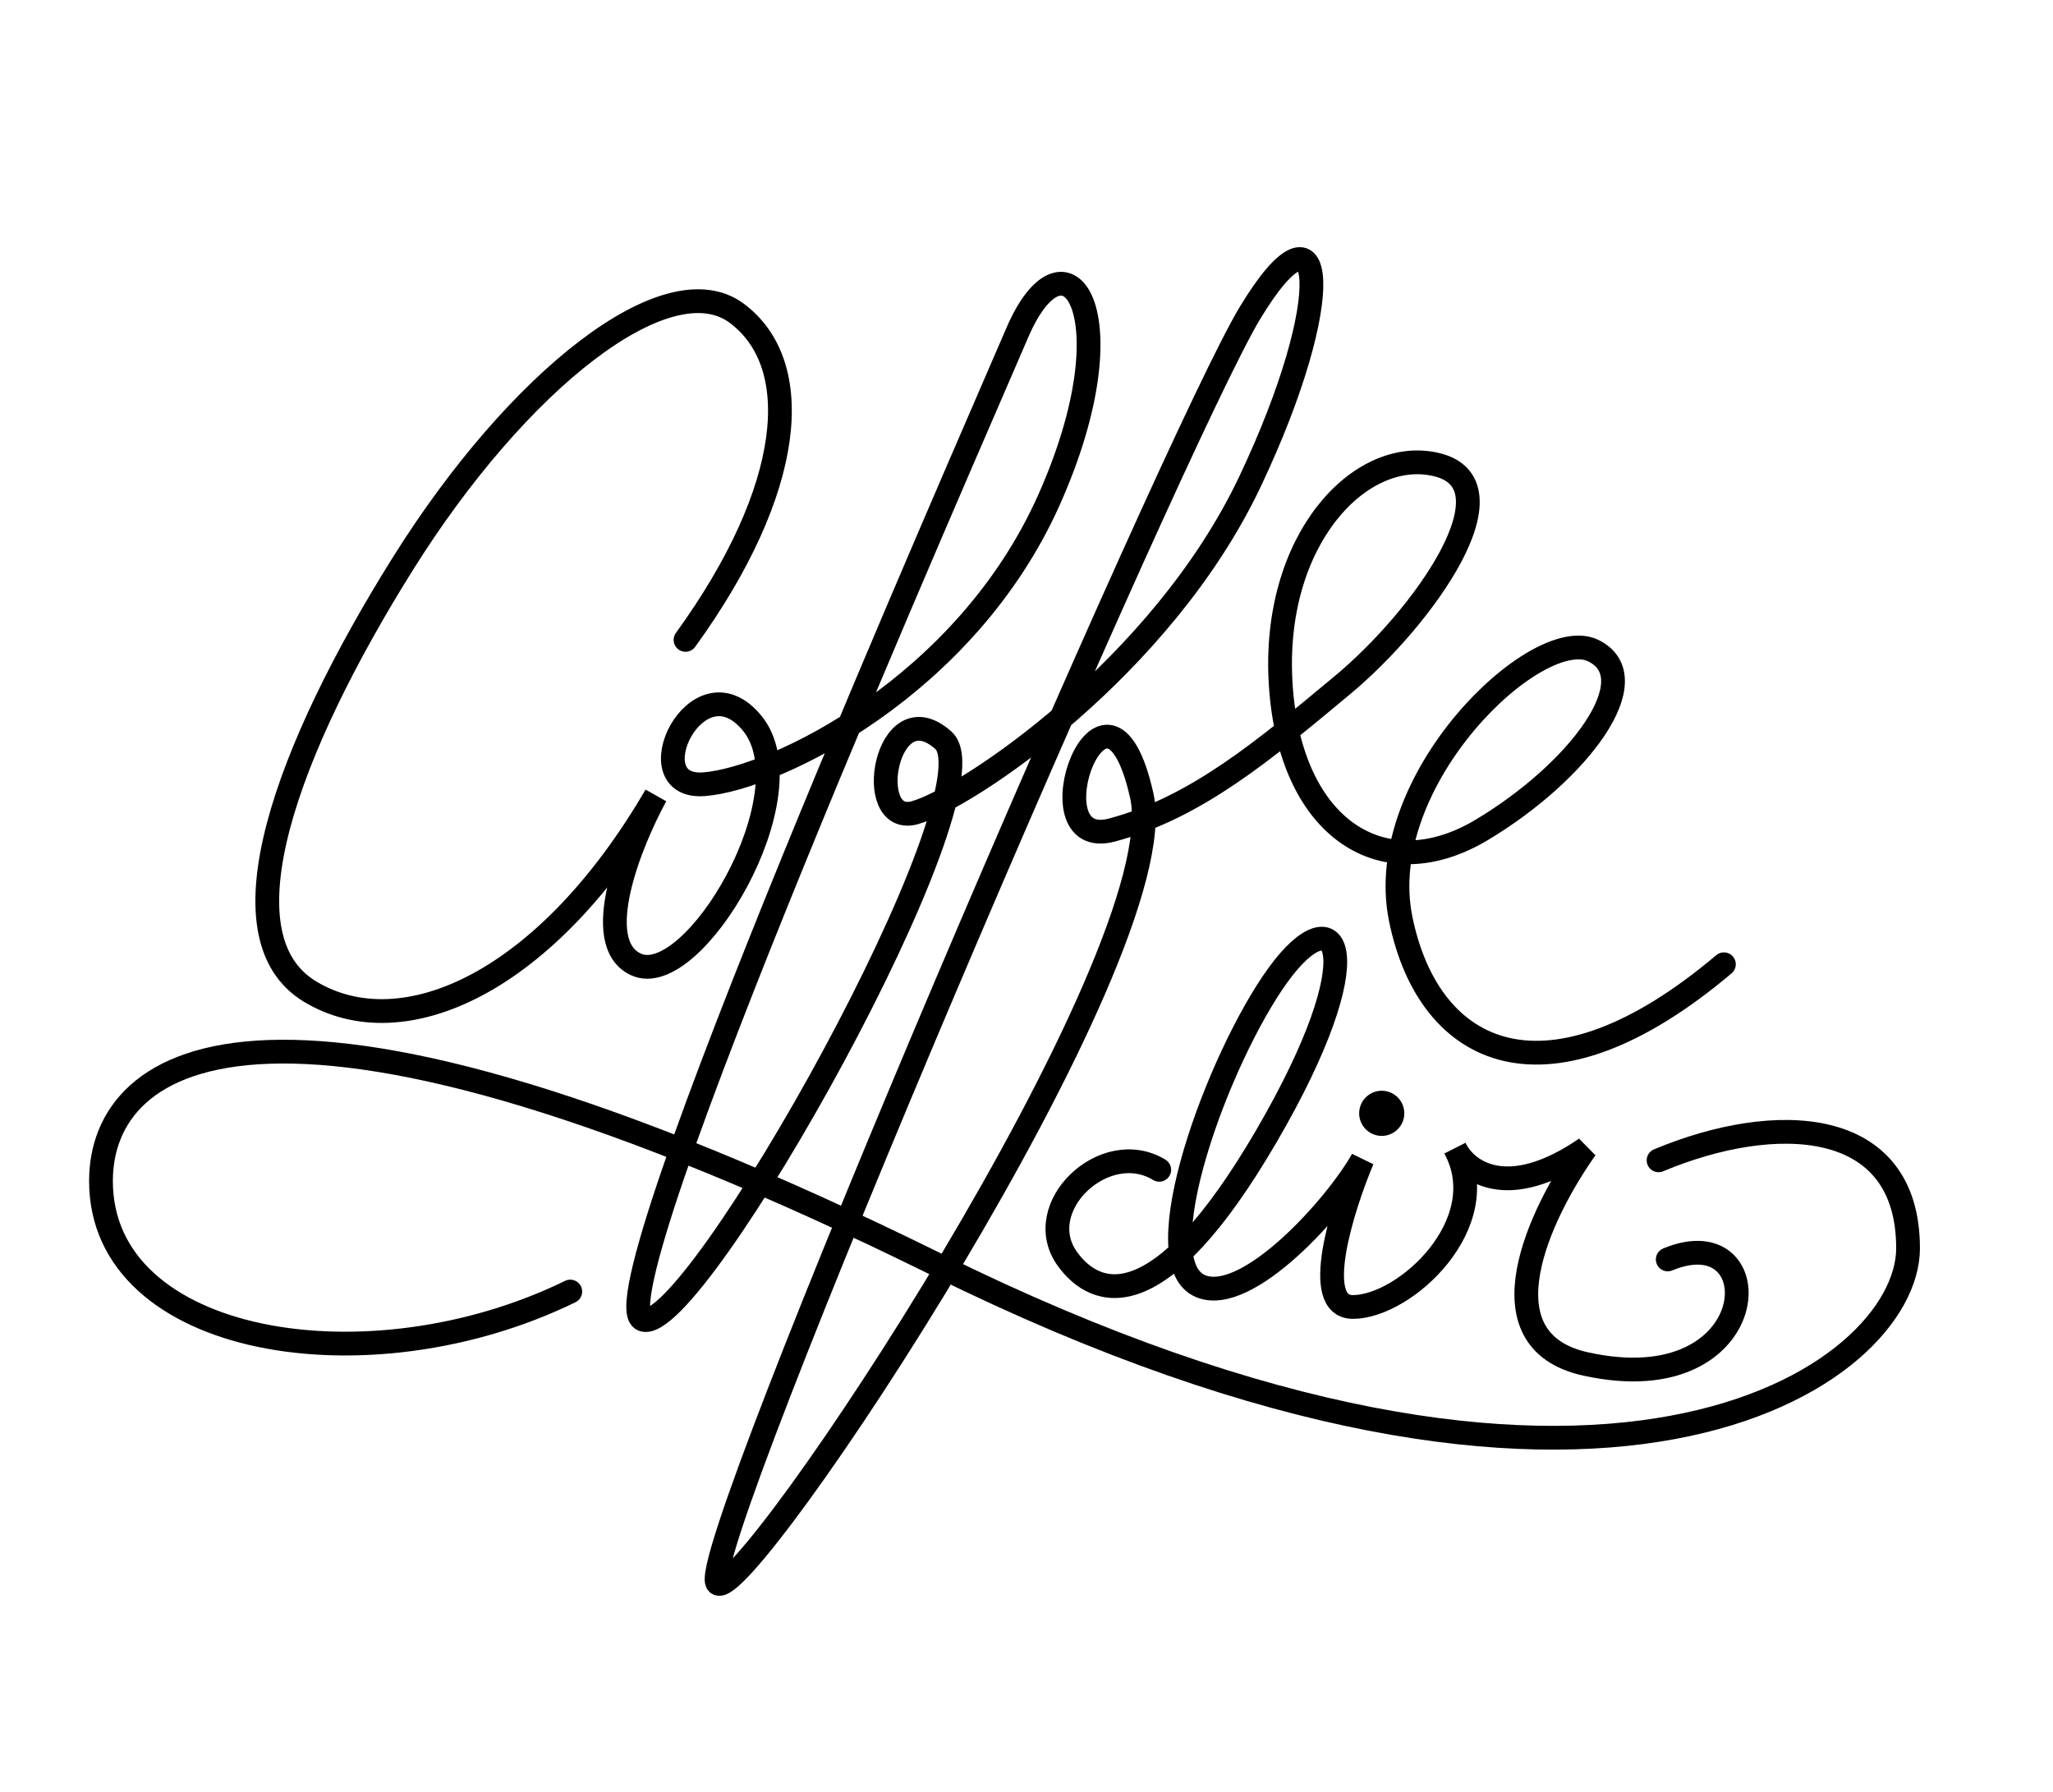
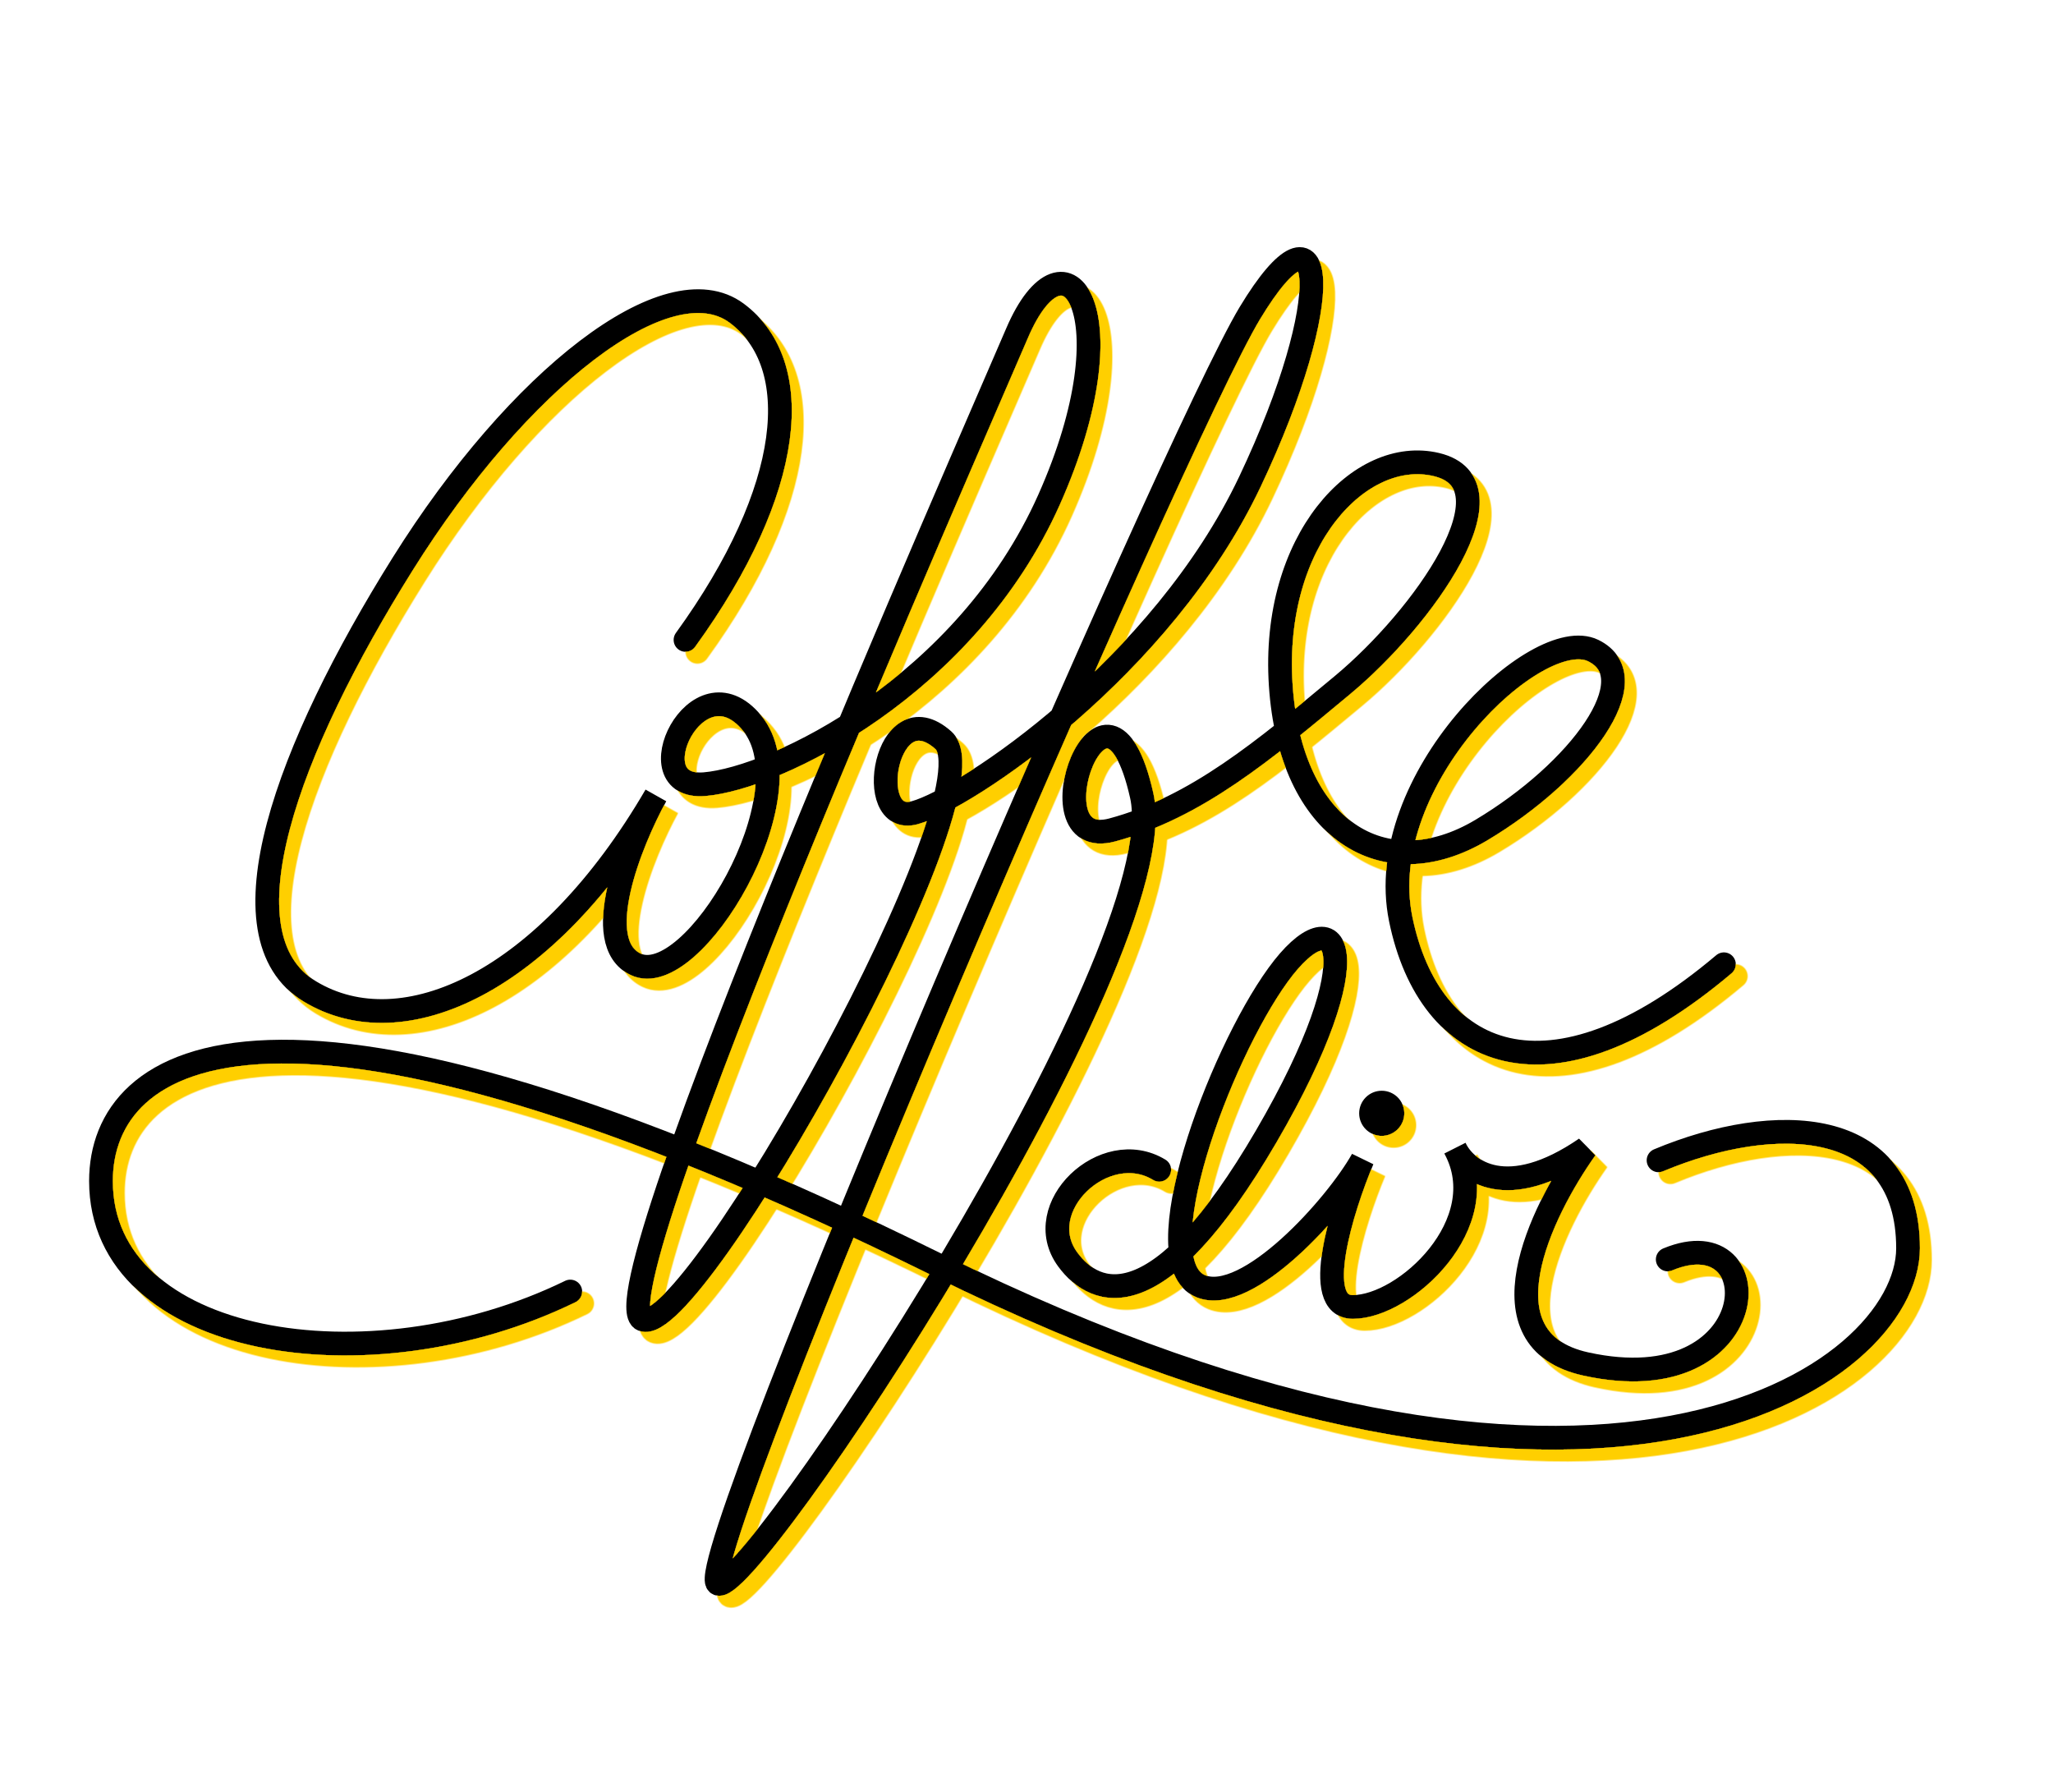
- <svg xmlns="http://www.w3.org/2000/svg" width="864" height="754" viewBox="0 0 864 754" fill="none">
+ <svg xmlns="http://www.w3.org/2000/svg" class="svgLogo" width="864" height="754" viewBox="0 0 864 754" fill="none">
+   <style>
+ @keyframes spin {
+   0% {
+     filter: drop-shadow(2px 5px 3px #FFCF00);
+   }
+   70% {
+     filter: drop-shadow(2px 5px 3px #FFCF00);
+   }
+   100% {
+     filter: drop-shadow(2px 5px 0 #FFCF00);
+   }
+ }
+  .svgLogo {
+   animation: spin 5s linear infinite;
+    filter: drop-shadow(5px 5px 0 #FFCF00);
+    animation-direction: alternate;
+  }
+ </style>
  <path d="M288.501 269.281C334.501 205.781 339.001 153.281 310.001 131.781C281.001 110.281 218.001 159.781 169.501 237.281C121.001 314.781 91.501 393.781 130.501 417.281C169.501 440.781 230.001 413.781 276.001 334.781C265.167 354.614 248.301 396.581 267.501 405.781C291.501 417.281 340.999 334 316.5 304.281C293.281 276.114 266.5 332.5 296.5 330C326.5 327.5 406.501 288.781 441.501 210.281C476.501 131.781 448.501 92.281 428.001 140.281C407.501 188.281 249.501 546.781 270.501 555.281C291.501 563.781 421.178 333 397 311.5C372.822 290 362.999 348.109 384.999 342C406.999 335.891 489 280.78 526 202.78C563 124.78 558 78.78 526 131.78C494 184.78 291.001 656.28 302.001 666.28C313.001 676.28 495.5 401.781 480.5 334.781C465.5 267.781 432.501 358.781 468.001 349.281C503.501 339.781 532.055 315.683 565 288.281C599 260 638.999 203.719 604.5 195.5C572.499 187.876 535.001 227.281 539.001 288.281C543.001 349.281 582.501 373.781 623.501 349.281C664.501 324.781 694.001 285.281 670.501 273.781C647.001 262.281 577.501 328.281 589.501 386.781C601.501 445.281 651.501 468.281 725.501 405.781" stroke="black" stroke-width="10" stroke-linecap="round" />
  <path d="M487.865 492.271C464.865 478.271 433.351 508.21 449.365 529.99C461.129 545.99 487.365 556.271 532.865 478.271C578.365 400.271 562.865 375.771 537.865 410.271C512.865 444.771 480.865 531.271 505.365 541.271C524.965 549.271 562.365 507.657 573.365 487.99C564.699 508.657 551.765 549.99 569.365 549.99C591.365 549.99 629.365 514.771 612.365 483.271C616.865 492.771 634.165 506.071 667.365 483.271C648.199 510.271 622.235 564.062 667.365 573.99C743.364 590.71 746.365 511.49 701.865 529.99" stroke="black" stroke-width="10" stroke-linecap="round" />
  <path d="M240 543.5C155 585 42.501 566.462 42.5 497C42.499 443.5 114.002 393.781 394.502 532.281C675.002 670.781 803.002 578.501 803.002 525.281C803.002 469.628 747.002 467.781 698.002 488.281" stroke="black" stroke-width="10" stroke-linecap="round" />
  <circle cx="581.5" cy="468.5" r="9.5" fill="black" />
</svg>
